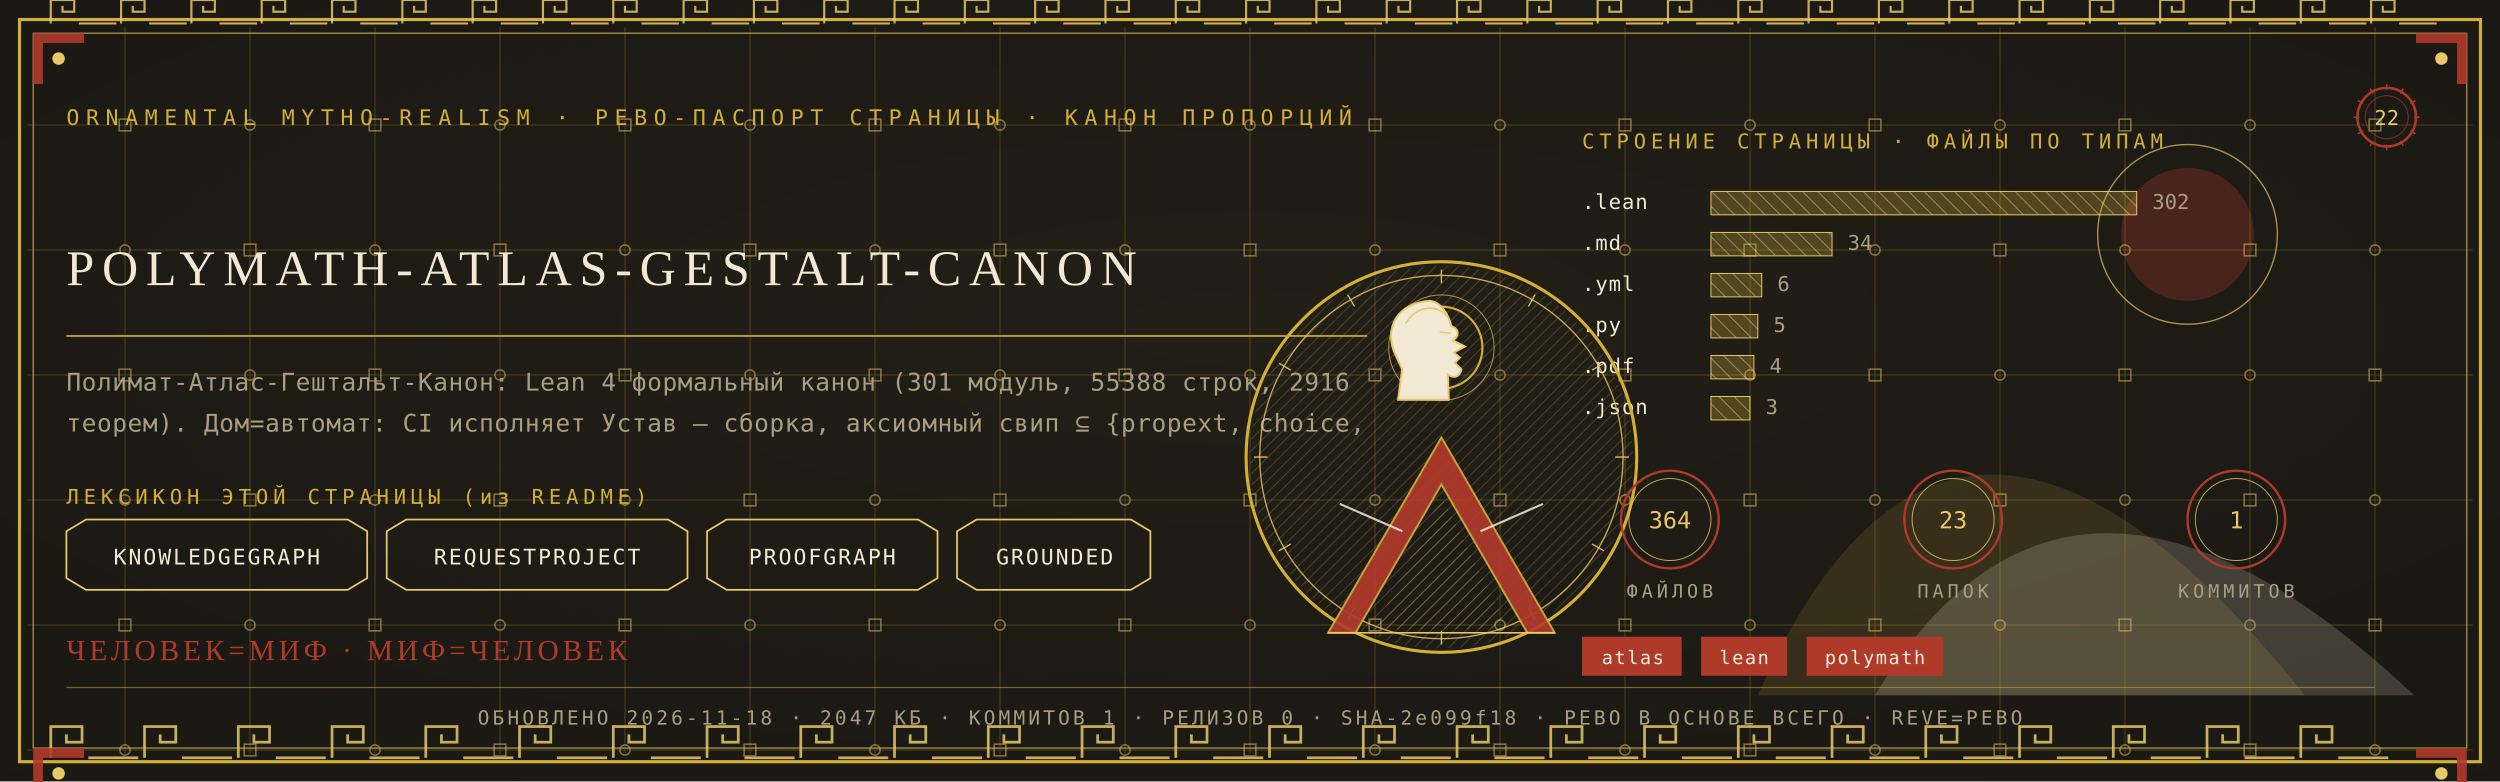
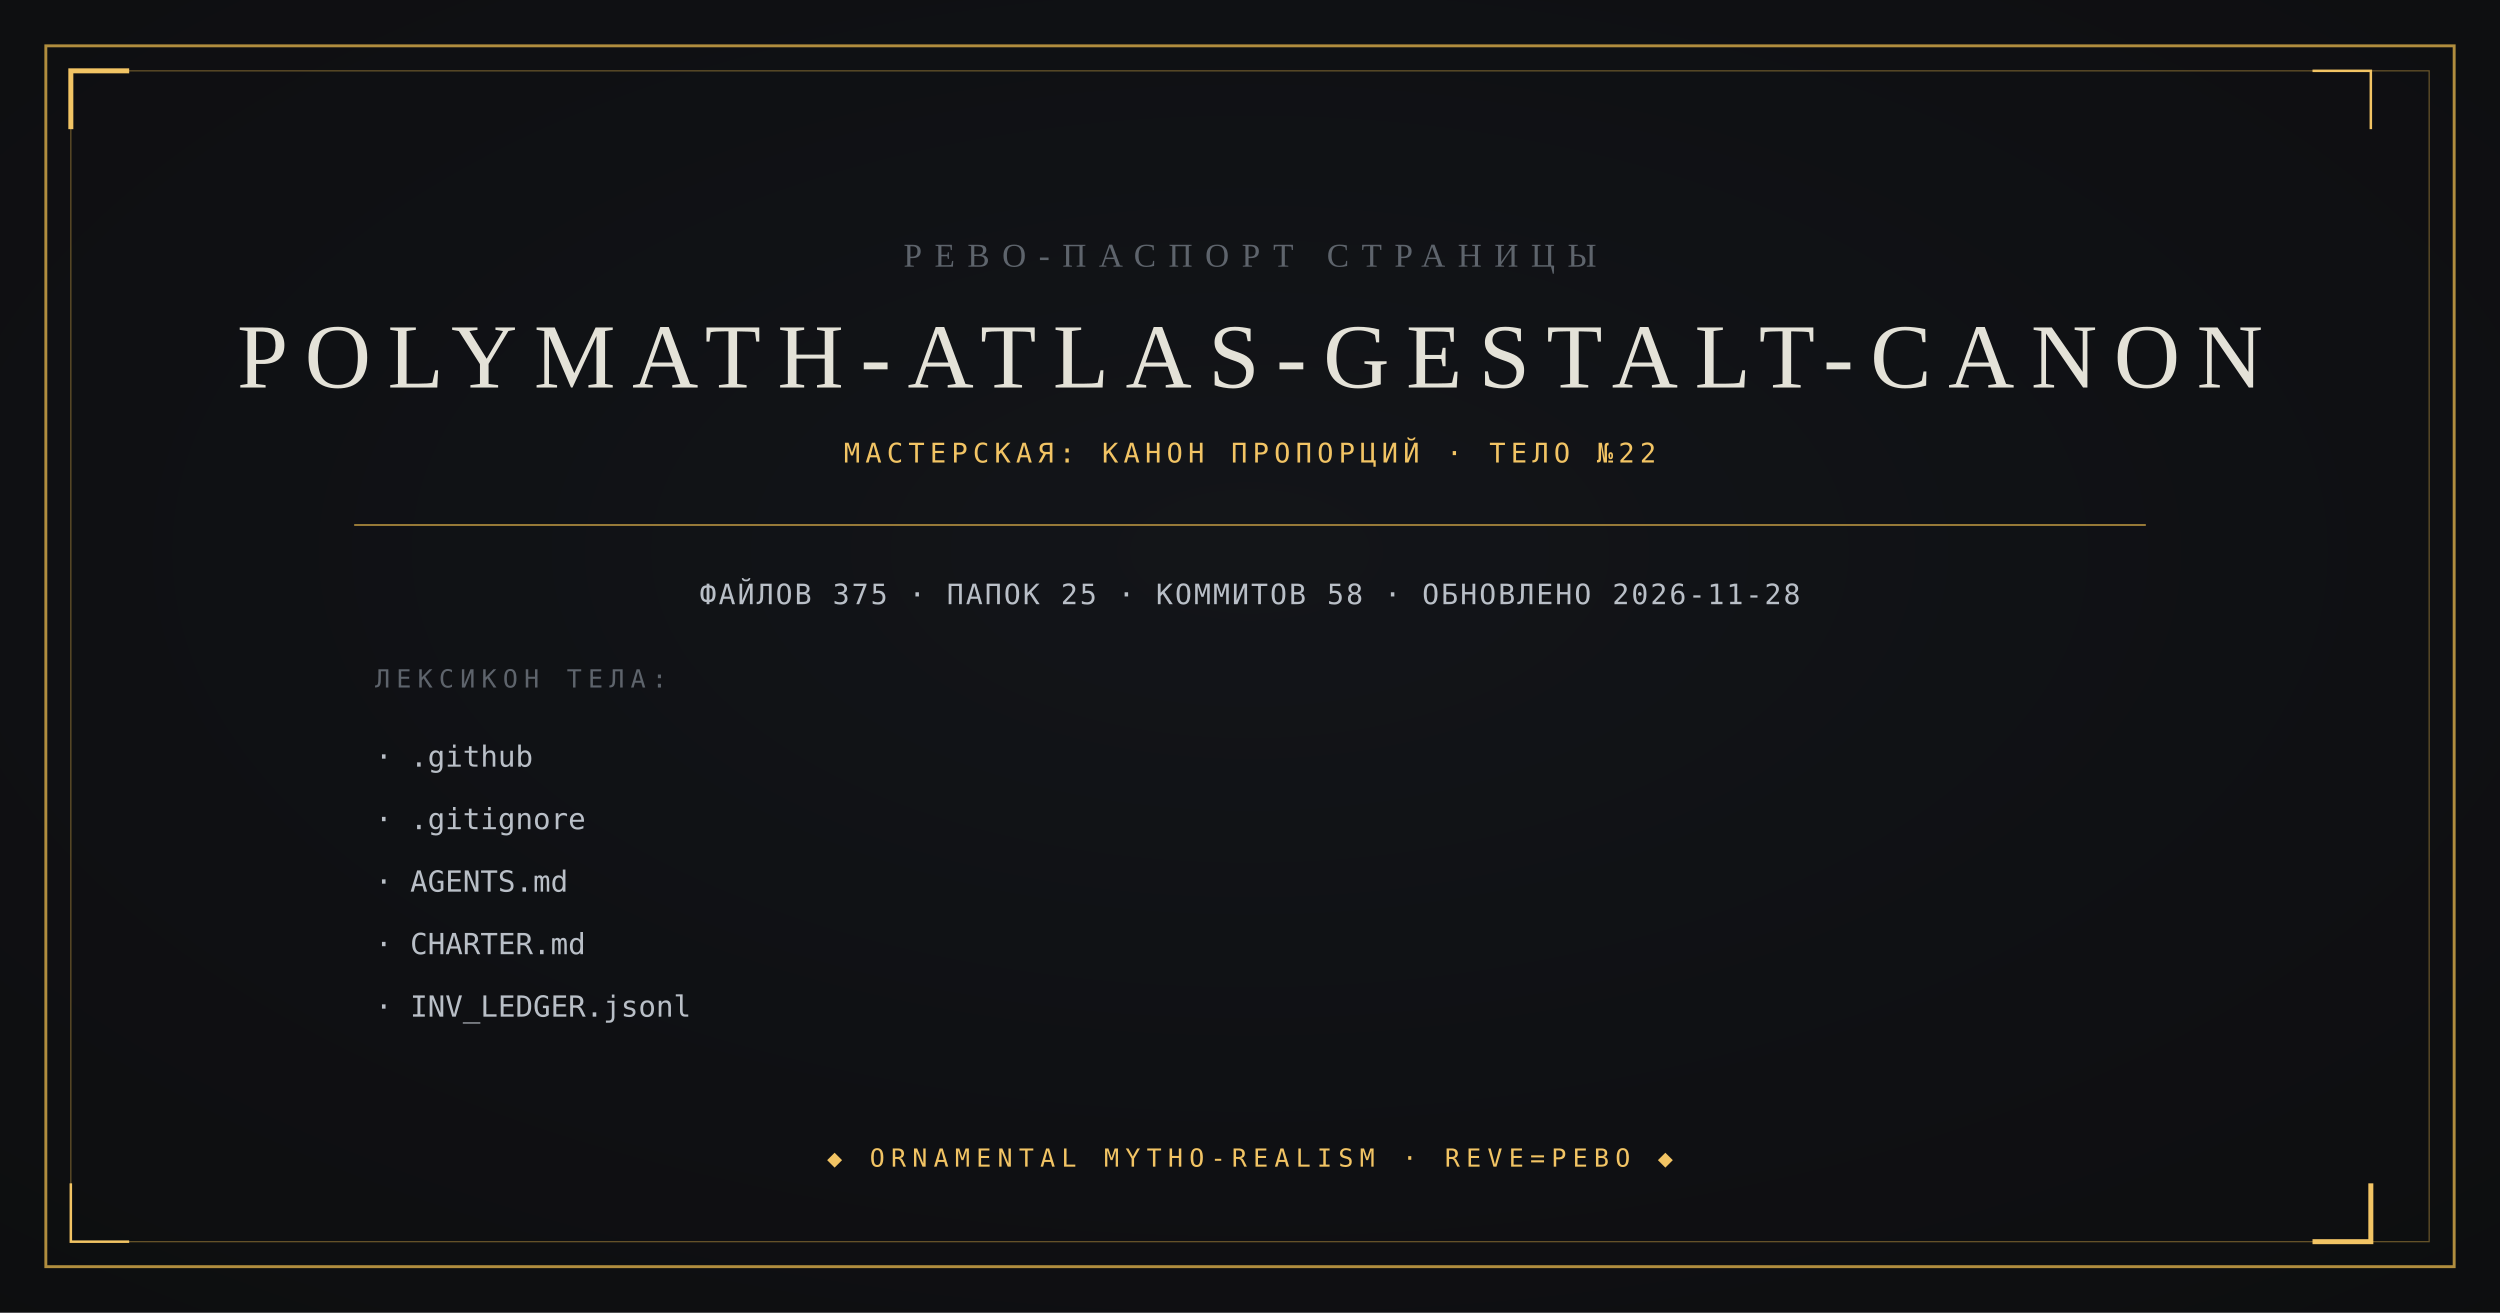
- <svg xmlns="http://www.w3.org/2000/svg" viewBox="0 0 1280 400" width="1280" height="400">
-   <defs>
-     <radialGradient id="rp22" cx="0.5" cy="0.42" r="1.1">
-       <stop offset="0" stop-color="#232017" />
-       <stop offset="1" stop-color="#171512" />
-     </radialGradient>
-     <pattern id="hatchm" width="4.2" height="4.2" patternUnits="userSpaceOnUse" patternTransform="rotate(45)">
-       <rect width="4.2" height="4.2" fill="none" />
-       <line x1="0" y1="0" x2="0" y2="4.2" stroke="#E8C868" stroke-width="0.5" />
-     </pattern>
-     <pattern id="hatchv" width="5.5" height="5.5" patternUnits="userSpaceOnUse" patternTransform="rotate(-45)">
-       <rect width="5.5" height="5.5" fill="none" />
-       <line x1="0" y1="0" x2="0" y2="5.5" stroke="#F2E9D4" stroke-width="0.5" />
-     </pattern>
-   </defs>
-   <rect width="1280" height="400" fill="#171512" />
-   <rect width="1280" height="400" fill="url(#rp22)" opacity="0.94" />
-   <path d="M 900 356 Q 1000 130 1180 356 Z" fill="#D4AF37" opacity="0.14" />
-   <path d="M 960 356 Q 1060 190 1236 356 Z" fill="#F2E9D4" opacity="0.18" />
-   <circle cx="1120" cy="120" r="34" fill="#B03A2A" opacity="0.30" />
-   <circle cx="1120" cy="120" r="46" fill="none" stroke="#E8C868" stroke-width="0.7" opacity="0.7" />
-   <g stroke="#D4AF37" stroke-width="0.45" opacity="0.30">
-     <line x1="64" y1="14" x2="64" y2="386" />
-     <line x1="128" y1="14" x2="128" y2="386" />
-     <line x1="192" y1="14" x2="192" y2="386" />
-     <line x1="256" y1="14" x2="256" y2="386" />
-     <line x1="320" y1="14" x2="320" y2="386" />
-     <line x1="384" y1="14" x2="384" y2="386" />
-     <line x1="448" y1="14" x2="448" y2="386" />
-     <line x1="512" y1="14" x2="512" y2="386" />
-     <line x1="576" y1="14" x2="576" y2="386" />
-     <line x1="640" y1="14" x2="640" y2="386" />
-     <line x1="704" y1="14" x2="704" y2="386" />
-     <line x1="768" y1="14" x2="768" y2="386" />
-     <line x1="832" y1="14" x2="832" y2="386" />
-     <line x1="896" y1="14" x2="896" y2="386" />
-     <line x1="960" y1="14" x2="960" y2="386" />
-     <line x1="1024" y1="14" x2="1024" y2="386" />
-     <line x1="1088" y1="14" x2="1088" y2="386" />
-     <line x1="1152" y1="14" x2="1152" y2="386" />
-     <line x1="1216" y1="14" x2="1216" y2="386" />
-     <line x1="14" y1="64" x2="1266" y2="64" />
-     <line x1="14" y1="128" x2="1266" y2="128" />
-     <line x1="14" y1="192" x2="1266" y2="192" />
-     <line x1="14" y1="256" x2="1266" y2="256" />
-     <line x1="14" y1="320" x2="1266" y2="320" />
-     <line x1="14" y1="384" x2="1266" y2="384" />
-   </g>
-   <g fill="none" stroke="#E8C868" stroke-width="0.8" opacity="0.5">
-     <rect x="61" y="61" width="6" height="6" />
-     <circle cx="64" cy="128" r="2.6" />
-     <rect x="61" y="189" width="6" height="6" />
-     <circle cx="64" cy="256" r="2.6" />
-     <rect x="61" y="317" width="6" height="6" />
-     <circle cx="64" cy="384" r="2.6" />
-     <circle cx="128" cy="64" r="2.6" />
-     <rect x="125" y="125" width="6" height="6" />
-     <circle cx="128" cy="192" r="2.6" />
-     <rect x="125" y="253" width="6" height="6" />
-     <circle cx="128" cy="320" r="2.6" />
-     <rect x="125" y="381" width="6" height="6" />
-     <rect x="189" y="61" width="6" height="6" />
-     <circle cx="192" cy="128" r="2.6" />
-     <rect x="189" y="189" width="6" height="6" />
-     <circle cx="192" cy="256" r="2.6" />
-     <rect x="189" y="317" width="6" height="6" />
-     <circle cx="192" cy="384" r="2.6" />
-     <circle cx="256" cy="64" r="2.6" />
-     <rect x="253" y="125" width="6" height="6" />
-     <circle cx="256" cy="192" r="2.6" />
-     <rect x="253" y="253" width="6" height="6" />
-     <circle cx="256" cy="320" r="2.6" />
-     <rect x="253" y="381" width="6" height="6" />
-     <rect x="317" y="61" width="6" height="6" />
-     <circle cx="320" cy="128" r="2.6" />
-     <rect x="317" y="189" width="6" height="6" />
-     <circle cx="320" cy="256" r="2.6" />
-     <rect x="317" y="317" width="6" height="6" />
-     <circle cx="320" cy="384" r="2.6" />
-     <circle cx="384" cy="64" r="2.6" />
-     <rect x="381" y="125" width="6" height="6" />
-     <circle cx="384" cy="192" r="2.6" />
-     <rect x="381" y="253" width="6" height="6" />
-     <circle cx="384" cy="320" r="2.6" />
-     <rect x="381" y="381" width="6" height="6" />
-     <rect x="445" y="61" width="6" height="6" />
-     <circle cx="448" cy="128" r="2.6" />
-     <rect x="445" y="189" width="6" height="6" />
-     <circle cx="448" cy="256" r="2.6" />
-     <rect x="445" y="317" width="6" height="6" />
-     <circle cx="448" cy="384" r="2.6" />
-     <circle cx="512" cy="64" r="2.6" />
-     <rect x="509" y="125" width="6" height="6" />
-     <circle cx="512" cy="192" r="2.6" />
-     <rect x="509" y="253" width="6" height="6" />
-     <circle cx="512" cy="320" r="2.6" />
-     <rect x="509" y="381" width="6" height="6" />
-     <rect x="573" y="61" width="6" height="6" />
-     <circle cx="576" cy="128" r="2.6" />
-     <rect x="573" y="189" width="6" height="6" />
-     <circle cx="576" cy="256" r="2.6" />
-     <rect x="573" y="317" width="6" height="6" />
-     <circle cx="576" cy="384" r="2.6" />
-     <circle cx="640" cy="64" r="2.6" />
-     <rect x="637" y="125" width="6" height="6" />
-     <circle cx="640" cy="192" r="2.6" />
-     <rect x="637" y="253" width="6" height="6" />
-     <circle cx="640" cy="320" r="2.6" />
-     <rect x="637" y="381" width="6" height="6" />
-     <rect x="701" y="61" width="6" height="6" />
-     <circle cx="704" cy="128" r="2.6" />
-     <rect x="701" y="189" width="6" height="6" />
-     <circle cx="704" cy="256" r="2.6" />
-     <rect x="701" y="317" width="6" height="6" />
-     <circle cx="704" cy="384" r="2.6" />
-     <circle cx="768" cy="64" r="2.6" />
-     <rect x="765" y="125" width="6" height="6" />
-     <circle cx="768" cy="192" r="2.6" />
-     <rect x="765" y="253" width="6" height="6" />
-     <circle cx="768" cy="320" r="2.6" />
-     <rect x="765" y="381" width="6" height="6" />
-     <rect x="829" y="61" width="6" height="6" />
-     <circle cx="832" cy="128" r="2.6" />
-     <rect x="829" y="189" width="6" height="6" />
-     <circle cx="832" cy="256" r="2.6" />
-     <rect x="829" y="317" width="6" height="6" />
-     <circle cx="832" cy="384" r="2.6" />
-     <circle cx="896" cy="64" r="2.6" />
-     <rect x="893" y="125" width="6" height="6" />
-     <circle cx="896" cy="192" r="2.6" />
-     <rect x="893" y="253" width="6" height="6" />
-     <circle cx="896" cy="320" r="2.6" />
-     <rect x="893" y="381" width="6" height="6" />
-     <rect x="957" y="61" width="6" height="6" />
-     <circle cx="960" cy="128" r="2.6" />
-     <rect x="957" y="189" width="6" height="6" />
-     <circle cx="960" cy="256" r="2.6" />
-     <rect x="957" y="317" width="6" height="6" />
-     <circle cx="960" cy="384" r="2.6" />
-     <circle cx="1024" cy="64" r="2.6" />
-     <rect x="1021" y="125" width="6" height="6" />
-     <circle cx="1024" cy="192" r="2.6" />
-     <rect x="1021" y="253" width="6" height="6" />
-     <circle cx="1024" cy="320" r="2.6" />
-     <rect x="1021" y="381" width="6" height="6" />
-     <rect x="1085" y="61" width="6" height="6" />
-     <circle cx="1088" cy="128" r="2.6" />
-     <rect x="1085" y="189" width="6" height="6" />
-     <circle cx="1088" cy="256" r="2.6" />
-     <rect x="1085" y="317" width="6" height="6" />
-     <circle cx="1088" cy="384" r="2.6" />
-     <circle cx="1152" cy="64" r="2.6" />
-     <rect x="1149" y="125" width="6" height="6" />
-     <circle cx="1152" cy="192" r="2.6" />
-     <rect x="1149" y="253" width="6" height="6" />
-     <circle cx="1152" cy="320" r="2.6" />
-     <rect x="1149" y="381" width="6" height="6" />
-     <rect x="1213" y="61" width="6" height="6" />
-     <circle cx="1216" cy="128" r="2.6" />
-     <rect x="1213" y="189" width="6" height="6" />
-     <circle cx="1216" cy="256" r="2.6" />
-     <rect x="1213" y="317" width="6" height="6" />
-     <circle cx="1216" cy="384" r="2.6" />
-   </g>
-   <rect x="10" y="10" width="1260" height="380" fill="none" stroke="#D4AF37" stroke-width="1.6" />
-   <rect x="17" y="17" width="1246" height="366" fill="none" stroke="#E8C868" stroke-width="0.6" opacity="0.75" />
-   <g fill="none" stroke="#E8C868" stroke-width="1.4" opacity="0.85">
-     <path d="M 26 388 L 26 372 L 42 372 L 42 380.0 L 34.0 380.0 L 34.0 376.0" />
-     <line x1="45.2" y1="388" x2="70.8" y2="388" />
-     <path d="M 74 388 L 74 372 L 90 372 L 90 380.0 L 82.0 380.0 L 82.0 376.0" />
-     <line x1="93.2" y1="388" x2="118.8" y2="388" />
-     <path d="M 122 388 L 122 372 L 138 372 L 138 380.0 L 130.0 380.0 L 130.0 376.0" />
-     <line x1="141.2" y1="388" x2="166.8" y2="388" />
-     <path d="M 170 388 L 170 372 L 186 372 L 186 380.0 L 178.0 380.0 L 178.0 376.0" />
-     <line x1="189.2" y1="388" x2="214.8" y2="388" />
-     <path d="M 218 388 L 218 372 L 234 372 L 234 380.0 L 226.0 380.0 L 226.0 376.0" />
-     <line x1="237.2" y1="388" x2="262.8" y2="388" />
-     <path d="M 266 388 L 266 372 L 282 372 L 282 380.0 L 274.0 380.0 L 274.0 376.0" />
-     <line x1="285.2" y1="388" x2="310.8" y2="388" />
-     <path d="M 314 388 L 314 372 L 330 372 L 330 380.0 L 322.0 380.0 L 322.0 376.0" />
-     <line x1="333.2" y1="388" x2="358.8" y2="388" />
-     <path d="M 362 388 L 362 372 L 378 372 L 378 380.0 L 370.0 380.0 L 370.0 376.0" />
-     <line x1="381.2" y1="388" x2="406.8" y2="388" />
-     <path d="M 410 388 L 410 372 L 426 372 L 426 380.0 L 418.0 380.0 L 418.0 376.0" />
-     <line x1="429.2" y1="388" x2="454.8" y2="388" />
-     <path d="M 458 388 L 458 372 L 474 372 L 474 380.0 L 466.0 380.0 L 466.0 376.0" />
-     <line x1="477.2" y1="388" x2="502.8" y2="388" />
-     <path d="M 506 388 L 506 372 L 522 372 L 522 380.0 L 514.0 380.0 L 514.0 376.0" />
-     <line x1="525.2" y1="388" x2="550.8" y2="388" />
-     <path d="M 554 388 L 554 372 L 570 372 L 570 380.0 L 562.0 380.0 L 562.0 376.0" />
-     <line x1="573.2" y1="388" x2="598.8" y2="388" />
-     <path d="M 602 388 L 602 372 L 618 372 L 618 380.0 L 610.0 380.0 L 610.0 376.0" />
-     <line x1="621.2" y1="388" x2="646.8" y2="388" />
-     <path d="M 650 388 L 650 372 L 666 372 L 666 380.0 L 658.0 380.0 L 658.0 376.0" />
-     <line x1="669.2" y1="388" x2="694.8" y2="388" />
-     <path d="M 698 388 L 698 372 L 714 372 L 714 380.0 L 706.0 380.0 L 706.0 376.0" />
-     <line x1="717.2" y1="388" x2="742.8" y2="388" />
-     <path d="M 746 388 L 746 372 L 762 372 L 762 380.0 L 754.0 380.0 L 754.0 376.0" />
-     <line x1="765.2" y1="388" x2="790.8" y2="388" />
-     <path d="M 794 388 L 794 372 L 810 372 L 810 380.0 L 802.0 380.0 L 802.0 376.0" />
-     <line x1="813.2" y1="388" x2="838.8" y2="388" />
-     <path d="M 842 388 L 842 372 L 858 372 L 858 380.0 L 850.0 380.0 L 850.0 376.0" />
-     <line x1="861.2" y1="388" x2="886.8" y2="388" />
-     <path d="M 890 388 L 890 372 L 906 372 L 906 380.0 L 898.0 380.0 L 898.0 376.0" />
-     <line x1="909.2" y1="388" x2="934.8" y2="388" />
-     <path d="M 938 388 L 938 372 L 954 372 L 954 380.0 L 946.0 380.0 L 946.0 376.0" />
-     <line x1="957.2" y1="388" x2="982.8" y2="388" />
-     <path d="M 986 388 L 986 372 L 1002 372 L 1002 380.0 L 994.0 380.0 L 994.0 376.0" />
-     <line x1="1005.2" y1="388" x2="1030.8" y2="388" />
-     <path d="M 1034 388 L 1034 372 L 1050 372 L 1050 380.0 L 1042.0 380.0 L 1042.0 376.0" />
-     <line x1="1053.2" y1="388" x2="1078.8" y2="388" />
-     <path d="M 1082 388 L 1082 372 L 1098 372 L 1098 380.0 L 1090.0 380.0 L 1090.0 376.0" />
-     <line x1="1101.2" y1="388" x2="1126.8" y2="388" />
-     <path d="M 1130 388 L 1130 372 L 1146 372 L 1146 380.0 L 1138.0 380.0 L 1138.0 376.0" />
-     <line x1="1149.2" y1="388" x2="1174.8" y2="388" />
-     <path d="M 1178 388 L 1178 372 L 1194 372 L 1194 380.0 L 1186.0 380.0 L 1186.0 376.0" />
-     <line x1="1197.2" y1="388" x2="1222.8" y2="388" />
-   </g>
-   <g fill="none" stroke="#E8C868" stroke-width="1.1" opacity="0.85">
-     <path d="M 26 12 L 26 0 L 38 0 L 38 6.0 L 32.0 6.0 L 32.0 3.0" />
-     <line x1="40.4" y1="12" x2="59.6" y2="12" />
-     <path d="M 62 12 L 62 0 L 74 0 L 74 6.0 L 68.0 6.0 L 68.0 3.0" />
-     <line x1="76.4" y1="12" x2="95.6" y2="12" />
-     <path d="M 98 12 L 98 0 L 110 0 L 110 6.0 L 104.0 6.0 L 104.0 3.0" />
-     <line x1="112.4" y1="12" x2="131.6" y2="12" />
-     <path d="M 134 12 L 134 0 L 146 0 L 146 6.0 L 140.0 6.0 L 140.0 3.0" />
-     <line x1="148.4" y1="12" x2="167.6" y2="12" />
-     <path d="M 170 12 L 170 0 L 182 0 L 182 6.0 L 176.0 6.0 L 176.0 3.0" />
-     <line x1="184.4" y1="12" x2="203.6" y2="12" />
-     <path d="M 206 12 L 206 0 L 218 0 L 218 6.0 L 212.0 6.0 L 212.0 3.0" />
-     <line x1="220.4" y1="12" x2="239.6" y2="12" />
-     <path d="M 242 12 L 242 0 L 254 0 L 254 6.0 L 248.0 6.0 L 248.0 3.0" />
-     <line x1="256.4" y1="12" x2="275.6" y2="12" />
-     <path d="M 278 12 L 278 0 L 290 0 L 290 6.0 L 284.0 6.0 L 284.0 3.0" />
-     <line x1="292.4" y1="12" x2="311.6" y2="12" />
-     <path d="M 314 12 L 314 0 L 326 0 L 326 6.0 L 320.0 6.0 L 320.0 3.0" />
-     <line x1="328.4" y1="12" x2="347.6" y2="12" />
-     <path d="M 350 12 L 350 0 L 362 0 L 362 6.0 L 356.0 6.0 L 356.0 3.0" />
-     <line x1="364.4" y1="12" x2="383.6" y2="12" />
-     <path d="M 386 12 L 386 0 L 398 0 L 398 6.0 L 392.0 6.0 L 392.0 3.0" />
-     <line x1="400.4" y1="12" x2="419.6" y2="12" />
-     <path d="M 422 12 L 422 0 L 434 0 L 434 6.0 L 428.0 6.0 L 428.0 3.0" />
-     <line x1="436.4" y1="12" x2="455.6" y2="12" />
-     <path d="M 458 12 L 458 0 L 470 0 L 470 6.0 L 464.0 6.0 L 464.0 3.0" />
-     <line x1="472.4" y1="12" x2="491.6" y2="12" />
-     <path d="M 494 12 L 494 0 L 506 0 L 506 6.0 L 500.0 6.0 L 500.0 3.0" />
-     <line x1="508.4" y1="12" x2="527.6" y2="12" />
-     <path d="M 530 12 L 530 0 L 542 0 L 542 6.0 L 536.0 6.0 L 536.0 3.0" />
-     <line x1="544.4" y1="12" x2="563.6" y2="12" />
-     <path d="M 566 12 L 566 0 L 578 0 L 578 6.0 L 572.0 6.0 L 572.0 3.0" />
-     <line x1="580.4" y1="12" x2="599.6" y2="12" />
-     <path d="M 602 12 L 602 0 L 614 0 L 614 6.0 L 608.0 6.0 L 608.0 3.0" />
-     <line x1="616.4" y1="12" x2="635.6" y2="12" />
-     <path d="M 638 12 L 638 0 L 650 0 L 650 6.0 L 644.0 6.0 L 644.0 3.0" />
-     <line x1="652.4" y1="12" x2="671.6" y2="12" />
-     <path d="M 674 12 L 674 0 L 686 0 L 686 6.0 L 680.0 6.0 L 680.0 3.0" />
-     <line x1="688.4" y1="12" x2="707.6" y2="12" />
-     <path d="M 710 12 L 710 0 L 722 0 L 722 6.0 L 716.0 6.0 L 716.0 3.0" />
-     <line x1="724.4" y1="12" x2="743.6" y2="12" />
-     <path d="M 746 12 L 746 0 L 758 0 L 758 6.0 L 752.0 6.0 L 752.0 3.0" />
-     <line x1="760.4" y1="12" x2="779.6" y2="12" />
-     <path d="M 782 12 L 782 0 L 794 0 L 794 6.0 L 788.0 6.0 L 788.0 3.0" />
-     <line x1="796.4" y1="12" x2="815.6" y2="12" />
-     <path d="M 818 12 L 818 0 L 830 0 L 830 6.0 L 824.0 6.0 L 824.0 3.0" />
-     <line x1="832.4" y1="12" x2="851.6" y2="12" />
-     <path d="M 854 12 L 854 0 L 866 0 L 866 6.0 L 860.0 6.0 L 860.0 3.0" />
-     <line x1="868.4" y1="12" x2="887.6" y2="12" />
-     <path d="M 890 12 L 890 0 L 902 0 L 902 6.0 L 896.0 6.0 L 896.0 3.0" />
-     <line x1="904.4" y1="12" x2="923.6" y2="12" />
-     <path d="M 926 12 L 926 0 L 938 0 L 938 6.0 L 932.0 6.0 L 932.0 3.0" />
-     <line x1="940.4" y1="12" x2="959.6" y2="12" />
-     <path d="M 962 12 L 962 0 L 974 0 L 974 6.0 L 968.0 6.0 L 968.0 3.0" />
-     <line x1="976.4" y1="12" x2="995.6" y2="12" />
-     <path d="M 998 12 L 998 0 L 1010 0 L 1010 6.0 L 1004.0 6.0 L 1004.0 3.0" />
-     <line x1="1012.4" y1="12" x2="1031.6" y2="12" />
-     <path d="M 1034 12 L 1034 0 L 1046 0 L 1046 6.0 L 1040.0 6.0 L 1040.0 3.0" />
-     <line x1="1048.4" y1="12" x2="1067.6" y2="12" />
-     <path d="M 1070 12 L 1070 0 L 1082 0 L 1082 6.0 L 1076.0 6.0 L 1076.0 3.0" />
-     <line x1="1084.4" y1="12" x2="1103.6" y2="12" />
-     <path d="M 1106 12 L 1106 0 L 1118 0 L 1118 6.0 L 1112.0 6.0 L 1112.0 3.0" />
-     <line x1="1120.4" y1="12" x2="1139.6" y2="12" />
-     <path d="M 1142 12 L 1142 0 L 1154 0 L 1154 6.0 L 1148.0 6.0 L 1148.0 3.0" />
-     <line x1="1156.4" y1="12" x2="1175.6" y2="12" />
-     <path d="M 1178 12 L 1178 0 L 1190 0 L 1190 6.0 L 1184.0 6.0 L 1184.0 3.0" />
-     <line x1="1192.4" y1="12" x2="1211.6" y2="12" />
-     <path d="M 1214 12 L 1214 0 L 1226 0 L 1226 6.0 L 1220.0 6.0 L 1220.0 3.0" />
-     <line x1="1228.4" y1="12" x2="1247.6" y2="12" />
-   </g>
-   <g transform="translate(17,17) scale(1,1)">
-     <path d="M 0 0 L 26 0 L 26 5 L 5 5 L 5 26 L 0 26 Z" fill="#B03A2A" opacity="0.9" />
-     <circle cx="13" cy="13" r="3.2" fill="#E8C868" />
-   </g>
-   <g transform="translate(1263,17) scale(-1,1)">
-     <path d="M 0 0 L 26 0 L 26 5 L 5 5 L 5 26 L 0 26 Z" fill="#B03A2A" opacity="0.9" />
-     <circle cx="13" cy="13" r="3.2" fill="#E8C868" />
-   </g>
-   <g transform="translate(17,383) scale(1,1)">
-     <path d="M 0 0 L 26 0 L 26 5 L 5 5 L 5 26 L 0 26 Z" fill="#B03A2A" opacity="0.9" />
-     <circle cx="13" cy="13" r="3.2" fill="#E8C868" />
-   </g>
-   <g transform="translate(1263,383) scale(-1,1)">
-     <path d="M 0 0 L 26 0 L 26 5 L 5 5 L 5 26 L 0 26 Z" fill="#B03A2A" opacity="0.9" />
-     <circle cx="13" cy="13" r="3.2" fill="#E8C868" />
-   </g>
-   <text x="34" y="64" font-family="'Cascadia Mono', ui-monospace, Consolas, monospace" font-size="11" fill="#D4AF37" letter-spacing="3.4">ORNAMENTAL MYTHO-REALISM · РЕВО-ПАСПОРТ СТРАНИЦЫ · КАНОН ПРОПОРЦИЙ</text>
-   <g transform="translate(1222,60)">
-     <circle r="15" fill="none" stroke="#B03A2A" stroke-width="1.3" />
-     <circle r="11" fill="none" stroke="#B03A2A" stroke-width="0.55" opacity="0.6" />
-     <text y="4" text-anchor="middle" font-family="'Cascadia Mono', ui-monospace, Consolas, monospace" font-size="10.5" fill="#E8C868">22</text>
-     <g stroke="#B03A2A" stroke-width="0.7">
-       <line x1="0" y1="-17" x2="0" y2="-14" transform="rotate(0)" />
-       <line x1="0" y1="-17" x2="0" y2="-14" transform="rotate(30)" />
-       <line x1="0" y1="-17" x2="0" y2="-14" transform="rotate(60)" />
-       <line x1="0" y1="-17" x2="0" y2="-14" transform="rotate(90)" />
-       <line x1="0" y1="-17" x2="0" y2="-14" transform="rotate(120)" />
-       <line x1="0" y1="-17" x2="0" y2="-14" transform="rotate(150)" />
-       <line x1="0" y1="-17" x2="0" y2="-14" transform="rotate(180)" />
-       <line x1="0" y1="-17" x2="0" y2="-14" transform="rotate(210)" />
-       <line x1="0" y1="-17" x2="0" y2="-14" transform="rotate(240)" />
-       <line x1="0" y1="-17" x2="0" y2="-14" transform="rotate(270)" />
-       <line x1="0" y1="-17" x2="0" y2="-14" transform="rotate(300)" />
-       <line x1="0" y1="-17" x2="0" y2="-14" transform="rotate(330)" />
-     </g>
-   </g>
-   <text x="34" y="146" font-family="Georgia, 'Times New Roman', serif" font-size="25.6" fill="#F2E9D4" letter-spacing="4">POLYMATH-ATLAS-GESTALT-CANON</text>
-   <line x1="34" y1="172" x2="700" y2="172" stroke="#D4AF37" stroke-width="1" opacity="0.85" />
-   <text x="34" y="200" font-family="'Cascadia Mono', ui-monospace, Consolas, monospace" font-size="12.5" fill="#A99E82" letter-spacing="0.3">Полимат-Атлас-Гештальт-Канон: Lean 4 формальный канон (301 модуль, 55388 строк, 2916</text>
-   <text x="34" y="221" font-family="'Cascadia Mono', ui-monospace, Consolas, monospace" font-size="12.5" fill="#A99E82" letter-spacing="0.3">теорем). Дом=автомат: CI исполняет Устав — сборка, аксиомный свип ⊆ {propext, choice,</text>
-   <text x="34" y="258" font-family="'Cascadia Mono', ui-monospace, Consolas, monospace" font-size="10.5" fill="#D4AF37" letter-spacing="2.5">ЛЕКСИКОН ЭТОЙ СТРАНИЦЫ (из README)</text>
-   <path d="M 34 272 L 44 266 L 178 266 L 188 272 L 188 296 L 178 302 L 44 302 L 34 296 Z" fill="none" stroke="#E8C868" stroke-width="0.9" />
-   <text x="111" y="289" text-anchor="middle" font-family="'Cascadia Mono', ui-monospace, Consolas, monospace" font-size="11" fill="#F2E9D4" letter-spacing="1">KNOWLEDGEGRAPH</text>
-   <path d="M 198 272 L 208 266 L 342 266 L 352 272 L 352 296 L 342 302 L 208 302 L 198 296 Z" fill="none" stroke="#E8C868" stroke-width="0.9" />
-   <text x="275" y="289" text-anchor="middle" font-family="'Cascadia Mono', ui-monospace, Consolas, monospace" font-size="11" fill="#F2E9D4" letter-spacing="1">REQUESTPROJECT</text>
-   <path d="M 362 272 L 372 266 L 470 266 L 480 272 L 480 296 L 470 302 L 372 302 L 362 296 Z" fill="none" stroke="#E8C868" stroke-width="0.9" />
-   <text x="421" y="289" text-anchor="middle" font-family="'Cascadia Mono', ui-monospace, Consolas, monospace" font-size="11" fill="#F2E9D4" letter-spacing="1">PROOFGRAPH</text>
-   <path d="M 490 272 L 500 266 L 579 266 L 589 272 L 589 296 L 579 302 L 500 302 L 490 296 Z" fill="none" stroke="#E8C868" stroke-width="0.9" />
-   <text x="540" y="289" text-anchor="middle" font-family="'Cascadia Mono', ui-monospace, Consolas, monospace" font-size="11" fill="#F2E9D4" letter-spacing="1">GROUNDED</text>
-   <text x="810" y="76" font-family="'Cascadia Mono', ui-monospace, Consolas, monospace" font-size="10.5" fill="#D4AF37" letter-spacing="2.5">СТРОЕНИЕ СТРАНИЦЫ · ФАЙЛЫ ПО ТИПАМ</text>
-   <text x="810" y="107" font-family="'Cascadia Mono', ui-monospace, Consolas, monospace" font-size="10.5" fill="#F2E9D4" letter-spacing="0.5">.lean</text>
-   <rect x="876" y="98" width="218" height="12" fill="url(#hatchv)" opacity="0.9" />
-   <rect x="876" y="98" width="218" height="12" fill="#D4AF37" opacity="0.28" />
-   <rect x="876" y="98" width="218" height="12" fill="none" stroke="#E8C868" stroke-width="0.5" />
-   <text x="1102" y="107" font-family="'Cascadia Mono', ui-monospace, Consolas, monospace" font-size="10.5" fill="#A99E82">302</text>
-   <text x="810" y="128" font-family="'Cascadia Mono', ui-monospace, Consolas, monospace" font-size="10.5" fill="#F2E9D4" letter-spacing="0.5">.md</text>
-   <rect x="876" y="119" width="62" height="12" fill="url(#hatchv)" opacity="0.9" />
-   <rect x="876" y="119" width="62" height="12" fill="#D4AF37" opacity="0.28" />
-   <rect x="876" y="119" width="62" height="12" fill="none" stroke="#E8C868" stroke-width="0.5" />
-   <text x="946" y="128" font-family="'Cascadia Mono', ui-monospace, Consolas, monospace" font-size="10.5" fill="#A99E82">34</text>
-   <text x="810" y="149" font-family="'Cascadia Mono', ui-monospace, Consolas, monospace" font-size="10.5" fill="#F2E9D4" letter-spacing="0.5">.yml</text>
-   <rect x="876" y="140" width="26" height="12" fill="url(#hatchv)" opacity="0.9" />
-   <rect x="876" y="140" width="26" height="12" fill="#D4AF37" opacity="0.28" />
-   <rect x="876" y="140" width="26" height="12" fill="none" stroke="#E8C868" stroke-width="0.5" />
-   <text x="910" y="149" font-family="'Cascadia Mono', ui-monospace, Consolas, monospace" font-size="10.5" fill="#A99E82">6</text>
-   <text x="810" y="170" font-family="'Cascadia Mono', ui-monospace, Consolas, monospace" font-size="10.5" fill="#F2E9D4" letter-spacing="0.5">.py</text>
-   <rect x="876" y="161" width="24" height="12" fill="url(#hatchv)" opacity="0.9" />
-   <rect x="876" y="161" width="24" height="12" fill="#D4AF37" opacity="0.28" />
-   <rect x="876" y="161" width="24" height="12" fill="none" stroke="#E8C868" stroke-width="0.5" />
-   <text x="908" y="170" font-family="'Cascadia Mono', ui-monospace, Consolas, monospace" font-size="10.5" fill="#A99E82">5</text>
-   <text x="810" y="191" font-family="'Cascadia Mono', ui-monospace, Consolas, monospace" font-size="10.5" fill="#F2E9D4" letter-spacing="0.5">.pdf</text>
-   <rect x="876" y="182" width="22" height="12" fill="url(#hatchv)" opacity="0.9" />
-   <rect x="876" y="182" width="22" height="12" fill="#D4AF37" opacity="0.28" />
-   <rect x="876" y="182" width="22" height="12" fill="none" stroke="#E8C868" stroke-width="0.5" />
-   <text x="906" y="191" font-family="'Cascadia Mono', ui-monospace, Consolas, monospace" font-size="10.5" fill="#A99E82">4</text>
-   <text x="810" y="212" font-family="'Cascadia Mono', ui-monospace, Consolas, monospace" font-size="10.5" fill="#F2E9D4" letter-spacing="0.5">.json</text>
-   <rect x="876" y="203" width="20" height="12" fill="url(#hatchv)" opacity="0.9" />
-   <rect x="876" y="203" width="20" height="12" fill="#D4AF37" opacity="0.28" />
-   <rect x="876" y="203" width="20" height="12" fill="none" stroke="#E8C868" stroke-width="0.5" />
-   <text x="904" y="212" font-family="'Cascadia Mono', ui-monospace, Consolas, monospace" font-size="10.5" fill="#A99E82">3</text>
-   <g transform="translate(738,234)">
-     <circle r="100" fill="none" stroke="#D4AF37" stroke-width="1.6" />
-     <circle r="93" fill="none" stroke="#E8C868" stroke-width="0.7" opacity="0.8" />
-     <circle r="98" fill="url(#hatchm)" opacity="0.4" />
-     <g stroke="#E8C868" stroke-width="0.7" opacity="0.9">
-       <line x1="0" y1="-96" x2="0" y2="-89" transform="rotate(0)" />
-       <line x1="0" y1="-96" x2="0" y2="-89" transform="rotate(30)" />
-       <line x1="0" y1="-96" x2="0" y2="-89" transform="rotate(60)" />
-       <line x1="0" y1="-96" x2="0" y2="-89" transform="rotate(90)" />
-       <line x1="0" y1="-96" x2="0" y2="-89" transform="rotate(120)" />
-       <line x1="0" y1="-96" x2="0" y2="-89" transform="rotate(150)" />
-       <line x1="0" y1="-96" x2="0" y2="-89" transform="rotate(180)" />
-       <line x1="0" y1="-96" x2="0" y2="-89" transform="rotate(210)" />
-       <line x1="0" y1="-96" x2="0" y2="-89" transform="rotate(240)" />
-       <line x1="0" y1="-96" x2="0" y2="-89" transform="rotate(270)" />
-       <line x1="0" y1="-96" x2="0" y2="-89" transform="rotate(300)" />
-       <line x1="0" y1="-96" x2="0" y2="-89" transform="rotate(330)" />
-     </g>
-     <circle cy="-56" r="21" fill="none" stroke="#D4AF37" stroke-width="1.1" />
-     <circle cy="-56" r="27" fill="none" stroke="#E8C868" stroke-width="0.5" opacity="0.7" />
-     <path d="M -6.0 -80.0 C -23.5 -78.7 -28.7 -65.7 -24.3 -54.0 L -20.1 -44.9 L -22.2 -29.3 L 3.8 -29.3 L 3.3 -42.3 C 6.9 -39.7 9.5 -41.5 10.3 -44.9 L 6.9 -48.3 L 9.5 -50.9 L 6.4 -53.5 L 12.1 -56.6 L 5.9 -59.7 C 9.5 -62.3 9.0 -65.7 5.1 -67.0 C 3.8 -72.7 -0.1 -79.5 -6.0 -80.0 Z" fill="#F2E9D4" stroke="#E8C868" stroke-width="1.0" />
-     <g fill="none" stroke="#E8C868" stroke-width="0.8" opacity="0.95">
-       <path d="M -18.3 -68.3 C -13.1 -77.4 -2.7 -78.7 2.5 -72.2" />
-       <path d="M -0.9 -63.9 L 4.8 -63.4" />
-     </g>
-     <path d="M -58.0 90.0 L 0 -10.0 L 58.0 90.0 L 44.0 90.0 L 0 14.0 L -44.0 90.0 Z" fill="#B03A2A" opacity="0.92" stroke="#D4AF37" stroke-width="1.0" />
-     <path d="M -34.0 88.0 L 0 20.0 L 34.0 88.0" fill="url(#hatchm)" opacity="0.5" stroke="none" />
-     <path d="M -58.0 90.0 L 58.0 90.0" fill="none" stroke="#E8C868" stroke-width="0.8" />
-     <path d="M -52.0 24.0 L -20.0 38.0" fill="none" stroke="#F2E9D4" stroke-width="1.1" opacity="0.85" />
-     <path d="M 52.0 24.0 L 20.0 38.0" fill="none" stroke="#F2E9D4" stroke-width="1.1" opacity="0.85" />
-   </g>
-   <g transform="translate(855,266)">
-     <circle r="25" fill="none" stroke="#B03A2A" stroke-width="1.2" />
-     <circle r="21" fill="none" stroke="#E8C868" stroke-width="0.5" opacity="0.8" />
-     <text y="4.5" text-anchor="middle" font-family="'Cascadia Mono', ui-monospace, Consolas, monospace" font-size="12" fill="#E8C868">364</text>
-     <text y="40" text-anchor="middle" font-family="'Cascadia Mono', ui-monospace, Consolas, monospace" font-size="9.5" fill="#A99E82" letter-spacing="2">ФАЙЛОВ</text>
-   </g>
-   <g transform="translate(1000,266)">
-     <circle r="25" fill="none" stroke="#B03A2A" stroke-width="1.2" />
-     <circle r="21" fill="none" stroke="#E8C868" stroke-width="0.5" opacity="0.8" />
-     <text y="4.5" text-anchor="middle" font-family="'Cascadia Mono', ui-monospace, Consolas, monospace" font-size="12" fill="#E8C868">23</text>
-     <text y="40" text-anchor="middle" font-family="'Cascadia Mono', ui-monospace, Consolas, monospace" font-size="9.5" fill="#A99E82" letter-spacing="2">ПАПОК</text>
-   </g>
-   <g transform="translate(1145,266)">
-     <circle r="25" fill="none" stroke="#B03A2A" stroke-width="1.2" />
-     <circle r="21" fill="none" stroke="#E8C868" stroke-width="0.5" opacity="0.8" />
-     <text y="4.5" text-anchor="middle" font-family="'Cascadia Mono', ui-monospace, Consolas, monospace" font-size="12" fill="#E8C868">1</text>
-     <text y="40" text-anchor="middle" font-family="'Cascadia Mono', ui-monospace, Consolas, monospace" font-size="9.5" fill="#A99E82" letter-spacing="2">КОММИТОВ</text>
-   </g>
-   <rect x="810" y="326" rx="0" width="51" height="20" fill="#B03A2A" />
-   <text x="836" y="340" text-anchor="middle" font-family="'Cascadia Mono', ui-monospace, Consolas, monospace" font-size="9.5" fill="#F5EFE2" letter-spacing="0.8">atlas</text>
-   <rect x="871" y="326" rx="0" width="44" height="20" fill="#B03A2A" />
-   <text x="893" y="340" text-anchor="middle" font-family="'Cascadia Mono', ui-monospace, Consolas, monospace" font-size="9.5" fill="#F5EFE2" letter-spacing="0.8">lean</text>
-   <rect x="925" y="326" rx="0" width="70" height="20" fill="#B03A2A" />
-   <text x="960" y="340" text-anchor="middle" font-family="'Cascadia Mono', ui-monospace, Consolas, monospace" font-size="9.5" fill="#F5EFE2" letter-spacing="0.8">polymath</text>
-   <text x="34" y="338" font-family="Georgia, 'Times New Roman', serif" font-size="15" fill="#B03A2A" letter-spacing="2">ЧЕЛОВЕК=МИФ · МИФ=ЧЕЛОВЕК</text>
-   <line x1="34" y1="352" x2="1216" y2="352" stroke="#D4AF37" stroke-width="0.6" opacity="0.5" />
-   <text x="640" y="371" text-anchor="middle" font-family="'Cascadia Mono', ui-monospace, Consolas, monospace" font-size="10" fill="#A99E82" letter-spacing="1.6">ОБНОВЛЕНО 2026-11-18 · 2047 КБ · КОММИТОВ 1 · РЕЛИЗОВ 0 · SHA-2e099f18 · РЕВО В ОСНОВЕ ВСЕГО · REVE=РЕВО</text>
+ <svg xmlns="http://www.w3.org/2000/svg" viewBox="0 0 1200 630" width="1200" height="630">
+   <rect width="1200" height="630" fill="#0B0C0E" />
+   <radialGradient id="v" cx="0.5" cy="0.42" r="0.95">
+     <stop offset="0" stop-color="#14161A" />
+     <stop offset="1" stop-color="#0B0C0E" />
+   </radialGradient>
+   <rect width="1200" height="630" fill="url(#v)" opacity="0.9" />
+   <rect x="22" y="22" width="1156" height="586" fill="none" stroke="#B08D3E" stroke-width="1.4" />
+   <rect x="34" y="34" width="1132" height="562" fill="none" stroke="#B08D3E" stroke-width="0.6" opacity="0.55" />
+   <path d="M 34 62 L 34 34 L 62 34" fill="none" stroke="#F2C464" stroke-width="2.4" />
+   <path d="M 1138 568 L 1138 596 L 1110 596" fill="none" stroke="#F2C464" stroke-width="2.4" />
+   <path d="M 1138 62 L 1138 34 L 1110 34" fill="none" stroke="#F2C464" stroke-width="1.2" />
+   <path d="M 62 596 L 34 596 L 34 568" fill="none" stroke="#F2C464" stroke-width="1.2" />
+   <text x="600" y="128" text-anchor="middle" font-family="Georgia, 'Times New Roman', serif" font-size="16" fill="#5E646C" letter-spacing="6">РЕВО-ПАСПОРТ СТРАНИЦЫ</text>
+   <text x="600" y="186" text-anchor="middle" font-family="Georgia, 'Times New Roman', serif" font-size="44" fill="#E4E2D8" letter-spacing="8">POLYMATH-ATLAS-GESTALT-CANON</text>
+   <text x="600" y="222" text-anchor="middle" font-family="ui-monospace, Consolas, monospace" font-size="13" fill="#F2C464" letter-spacing="2.5">МАСТЕРСКАЯ: КАНОН ПРОПОРЦИЙ · ТЕЛО №22</text>
+   <line x1="170" y1="252" x2="1030" y2="252" stroke="#B08D3E" stroke-width="0.8" />
+   <text x="600" y="290" text-anchor="middle" font-family="ui-monospace, Consolas, monospace" font-size="13.5" fill="#B9BFC7" letter-spacing="1">ФАЙЛОВ 375 · ПАПОК 25 · КОММИТОВ 58 · ОБНОВЛЕНО 2026-11-28</text>
+   <text x="180" y="330" font-family="ui-monospace, Consolas, monospace" font-size="12" fill="#5E646C" letter-spacing="3">ЛЕКСИКОН ТЕЛА:</text>
+   <text x="180" y="368" font-family="ui-monospace, Consolas, monospace" font-size="14" fill="#B9BFC7">· .github</text>
+   <text x="180" y="398" font-family="ui-monospace, Consolas, monospace" font-size="14" fill="#B9BFC7">· .gitignore</text>
+   <text x="180" y="428" font-family="ui-monospace, Consolas, monospace" font-size="14" fill="#B9BFC7">· AGENTS.md</text>
+   <text x="180" y="458" font-family="ui-monospace, Consolas, monospace" font-size="14" fill="#B9BFC7">· CHARTER.md</text>
+   <text x="180" y="488" font-family="ui-monospace, Consolas, monospace" font-size="14" fill="#B9BFC7">· INV_LEDGER.jsonl</text>
+   <text x="600" y="560" text-anchor="middle" font-family="ui-monospace, Consolas, monospace" font-size="12" fill="#F2C464" letter-spacing="3">◆ ORNAMENTAL MYTHO-REALISM · REVE=РЕВО ◆</text>
</svg>
